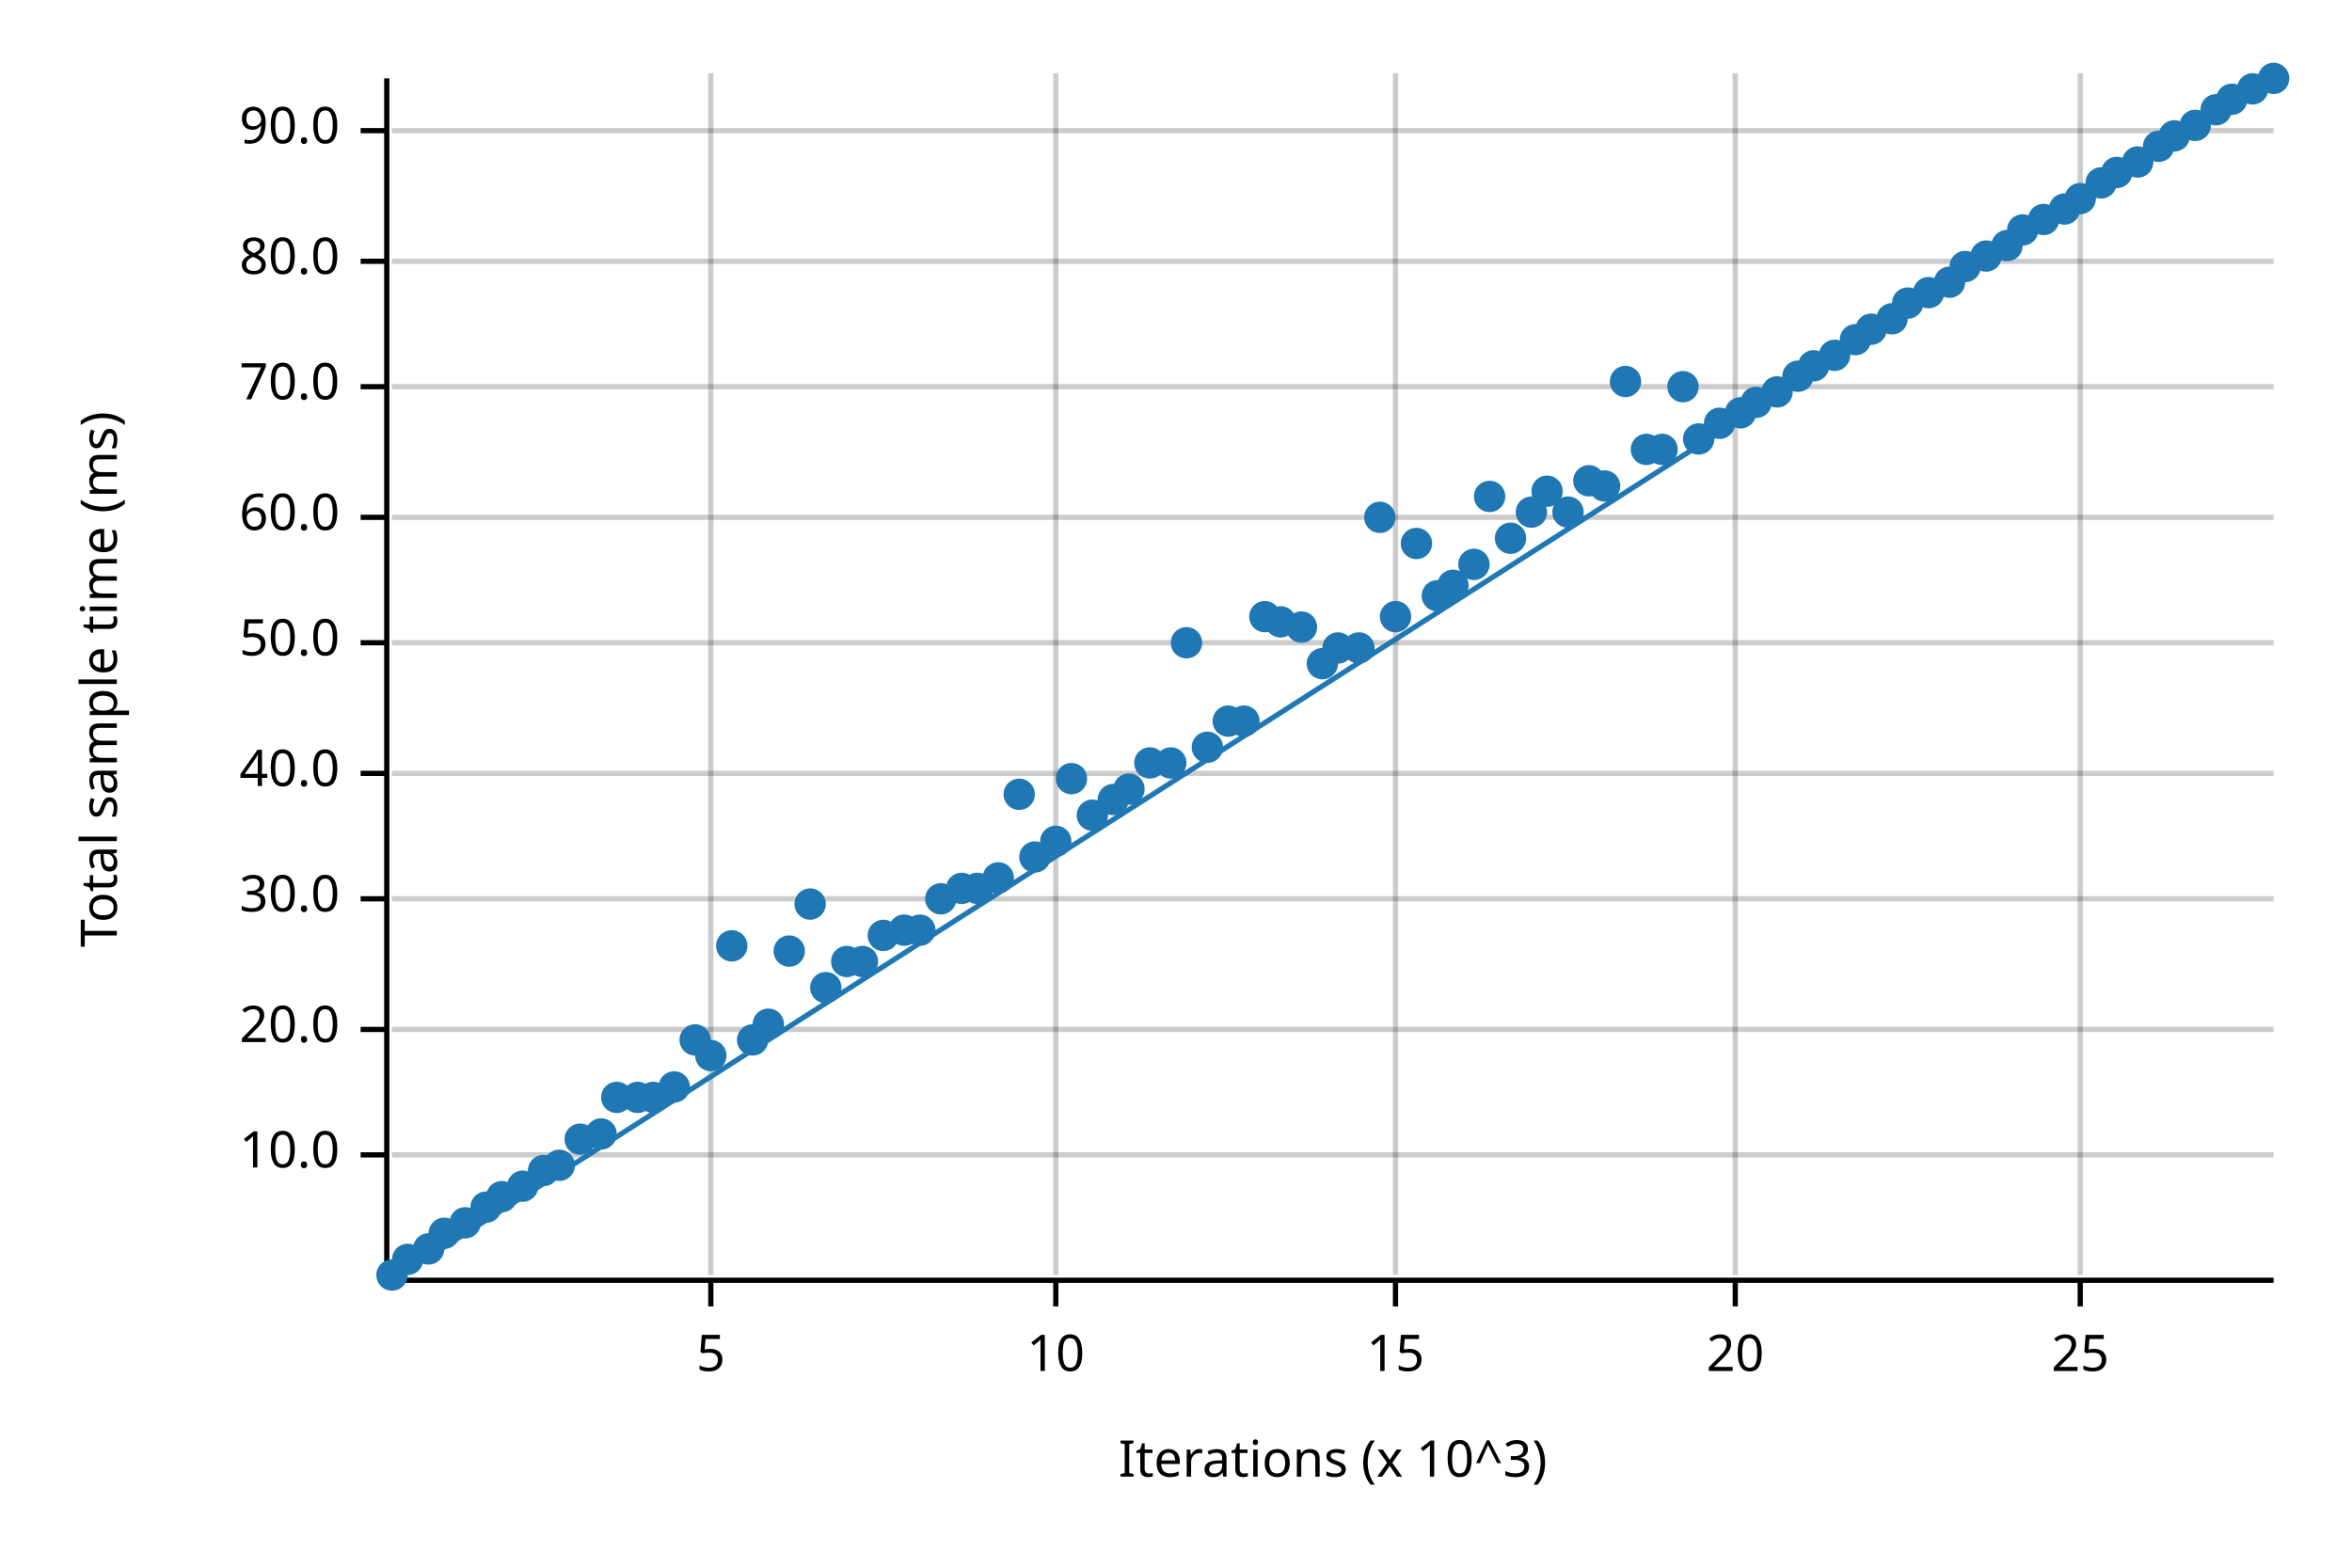
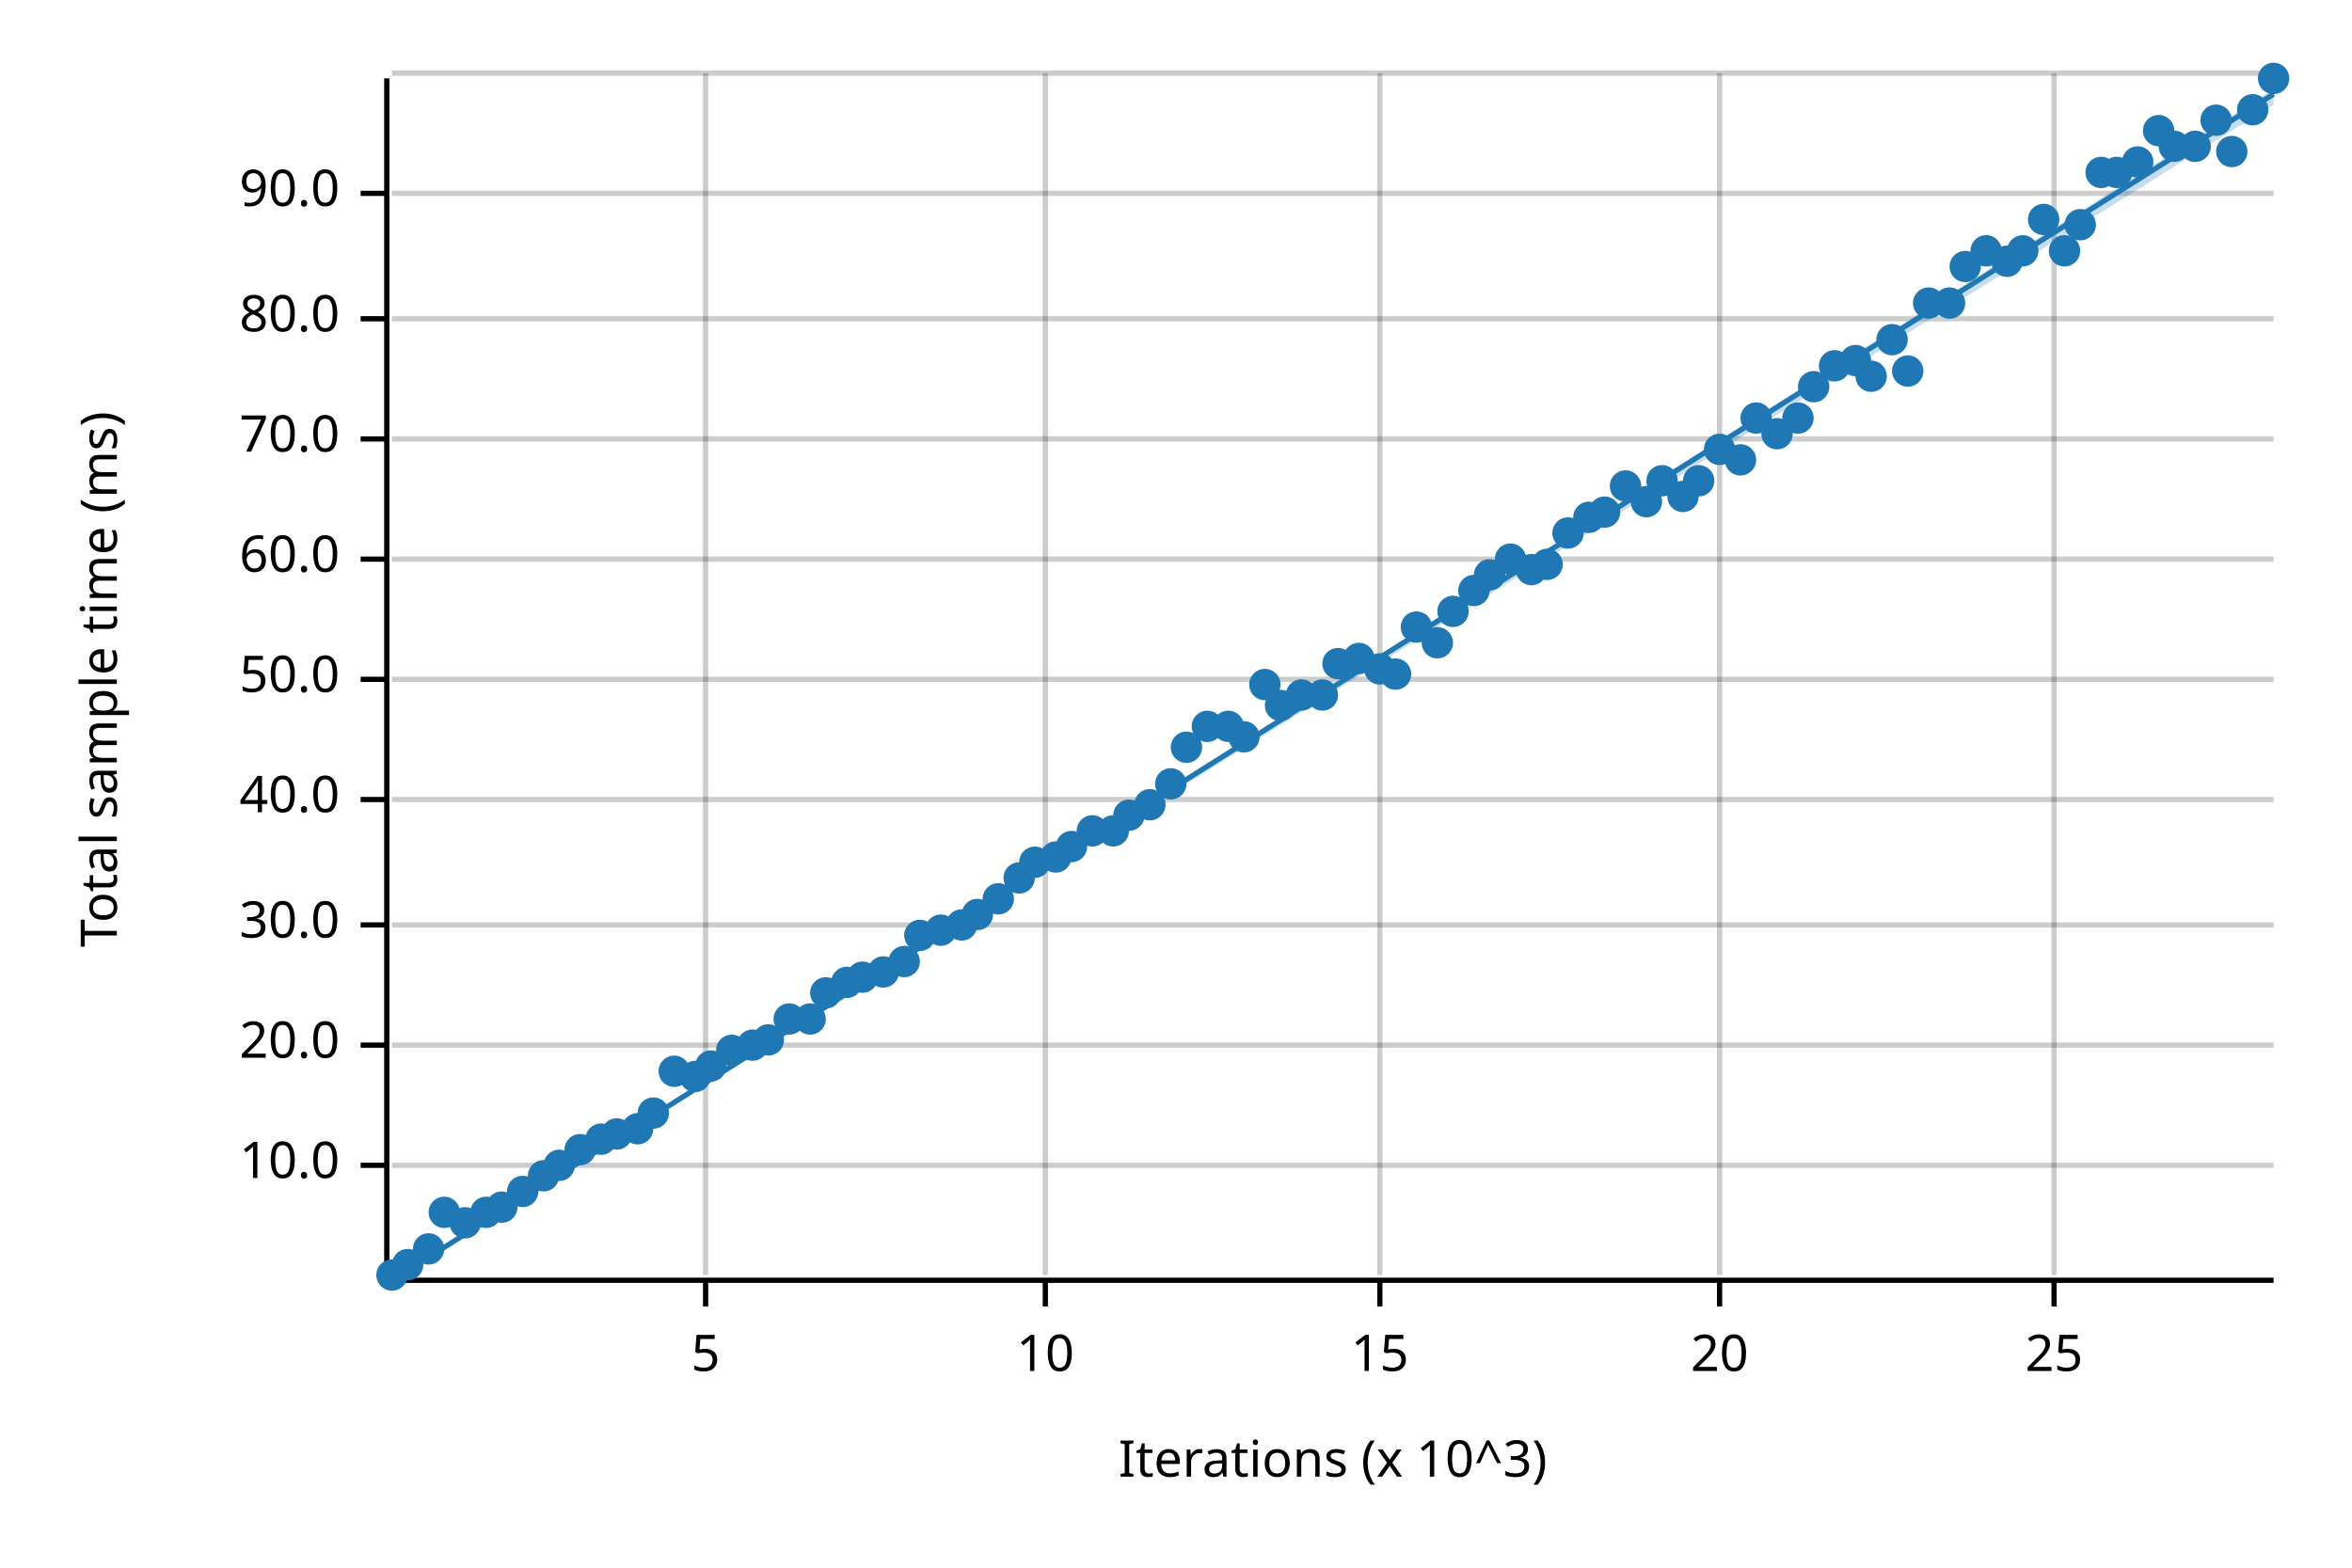
<svg xmlns="http://www.w3.org/2000/svg" width="450" height="300" viewBox="0 0 450 300">
  <text x="15" y="130" dy="0.76em" text-anchor="middle" font-family="sans-serif" font-size="9.677" opacity="1" fill="#000000" transform="rotate(270, 15, 130)">
Total sample time (ms)
</text>
  <text x="255" y="285" dy="-0.5ex" text-anchor="middle" font-family="sans-serif" font-size="9.677" opacity="1" fill="#000000">
Iterations (x 10^3)
</text>
-   <line opacity="0.2" stroke="#000000" stroke-width="1" x1="136" y1="244" x2="136" y2="14" />
-   <line opacity="0.2" stroke="#000000" stroke-width="1" x1="202" y1="244" x2="202" y2="14" />
-   <line opacity="0.2" stroke="#000000" stroke-width="1" x1="267" y1="244" x2="267" y2="14" />
-   <line opacity="0.2" stroke="#000000" stroke-width="1" x1="332" y1="244" x2="332" y2="14" />
-   <line opacity="0.2" stroke="#000000" stroke-width="1" x1="398" y1="244" x2="398" y2="14" />
-   <line opacity="0.2" stroke="#000000" stroke-width="1" x1="75" y1="221" x2="435" y2="221" />
-   <line opacity="0.2" stroke="#000000" stroke-width="1" x1="75" y1="197" x2="435" y2="197" />
-   <line opacity="0.2" stroke="#000000" stroke-width="1" x1="75" y1="172" x2="435" y2="172" />
-   <line opacity="0.2" stroke="#000000" stroke-width="1" x1="75" y1="148" x2="435" y2="148" />
-   <line opacity="0.2" stroke="#000000" stroke-width="1" x1="75" y1="123" x2="435" y2="123" />
-   <line opacity="0.2" stroke="#000000" stroke-width="1" x1="75" y1="99" x2="435" y2="99" />
-   <line opacity="0.2" stroke="#000000" stroke-width="1" x1="75" y1="74" x2="435" y2="74" />
-   <line opacity="0.2" stroke="#000000" stroke-width="1" x1="75" y1="50" x2="435" y2="50" />
-   <line opacity="0.2" stroke="#000000" stroke-width="1" x1="75" y1="25" x2="435" y2="25" />
+   <line opacity="0.2" stroke="#000000" stroke-width="1" x1="135" y1="244" x2="135" y2="14" />
+   <line opacity="0.2" stroke="#000000" stroke-width="1" x1="200" y1="244" x2="200" y2="14" />
+   <line opacity="0.2" stroke="#000000" stroke-width="1" x1="264" y1="244" x2="264" y2="14" />
+   <line opacity="0.2" stroke="#000000" stroke-width="1" x1="329" y1="244" x2="329" y2="14" />
+   <line opacity="0.2" stroke="#000000" stroke-width="1" x1="393" y1="244" x2="393" y2="14" />
+   <line opacity="0.2" stroke="#000000" stroke-width="1" x1="75" y1="223" x2="435" y2="223" />
+   <line opacity="0.2" stroke="#000000" stroke-width="1" x1="75" y1="200" x2="435" y2="200" />
+   <line opacity="0.2" stroke="#000000" stroke-width="1" x1="75" y1="177" x2="435" y2="177" />
+   <line opacity="0.2" stroke="#000000" stroke-width="1" x1="75" y1="153" x2="435" y2="153" />
+   <line opacity="0.2" stroke="#000000" stroke-width="1" x1="75" y1="130" x2="435" y2="130" />
+   <line opacity="0.2" stroke="#000000" stroke-width="1" x1="75" y1="107" x2="435" y2="107" />
+   <line opacity="0.2" stroke="#000000" stroke-width="1" x1="75" y1="84" x2="435" y2="84" />
+   <line opacity="0.2" stroke="#000000" stroke-width="1" x1="75" y1="61" x2="435" y2="61" />
+   <line opacity="0.2" stroke="#000000" stroke-width="1" x1="75" y1="37" x2="435" y2="37" />
+   <line opacity="0.2" stroke="#000000" stroke-width="1" x1="75" y1="14" x2="435" y2="14" />
  <polyline fill="none" opacity="1" stroke="#000000" stroke-width="1" points="74,15 74,245 " />
-   <text x="65" y="221" dy="0.5ex" text-anchor="end" font-family="sans-serif" font-size="9.677" opacity="1" fill="#000000">
+   <text x="65" y="223" dy="0.5ex" text-anchor="end" font-family="sans-serif" font-size="9.677" opacity="1" fill="#000000">
10.0
</text>
-   <polyline fill="none" opacity="1" stroke="#000000" stroke-width="1" points="69,221 74,221 " />
-   <text x="65" y="197" dy="0.5ex" text-anchor="end" font-family="sans-serif" font-size="9.677" opacity="1" fill="#000000">
+   <polyline fill="none" opacity="1" stroke="#000000" stroke-width="1" points="69,223 74,223 " />
+   <text x="65" y="200" dy="0.5ex" text-anchor="end" font-family="sans-serif" font-size="9.677" opacity="1" fill="#000000">
20.0
</text>
-   <polyline fill="none" opacity="1" stroke="#000000" stroke-width="1" points="69,197 74,197 " />
-   <text x="65" y="172" dy="0.5ex" text-anchor="end" font-family="sans-serif" font-size="9.677" opacity="1" fill="#000000">
+   <polyline fill="none" opacity="1" stroke="#000000" stroke-width="1" points="69,200 74,200 " />
+   <text x="65" y="177" dy="0.5ex" text-anchor="end" font-family="sans-serif" font-size="9.677" opacity="1" fill="#000000">
30.0
</text>
-   <polyline fill="none" opacity="1" stroke="#000000" stroke-width="1" points="69,172 74,172 " />
-   <text x="65" y="148" dy="0.5ex" text-anchor="end" font-family="sans-serif" font-size="9.677" opacity="1" fill="#000000">
+   <polyline fill="none" opacity="1" stroke="#000000" stroke-width="1" points="69,177 74,177 " />
+   <text x="65" y="153" dy="0.5ex" text-anchor="end" font-family="sans-serif" font-size="9.677" opacity="1" fill="#000000">
40.0
</text>
-   <polyline fill="none" opacity="1" stroke="#000000" stroke-width="1" points="69,148 74,148 " />
-   <text x="65" y="123" dy="0.5ex" text-anchor="end" font-family="sans-serif" font-size="9.677" opacity="1" fill="#000000">
+   <polyline fill="none" opacity="1" stroke="#000000" stroke-width="1" points="69,153 74,153 " />
+   <text x="65" y="130" dy="0.5ex" text-anchor="end" font-family="sans-serif" font-size="9.677" opacity="1" fill="#000000">
50.0
</text>
-   <polyline fill="none" opacity="1" stroke="#000000" stroke-width="1" points="69,123 74,123 " />
-   <text x="65" y="99" dy="0.5ex" text-anchor="end" font-family="sans-serif" font-size="9.677" opacity="1" fill="#000000">
+   <polyline fill="none" opacity="1" stroke="#000000" stroke-width="1" points="69,130 74,130 " />
+   <text x="65" y="107" dy="0.5ex" text-anchor="end" font-family="sans-serif" font-size="9.677" opacity="1" fill="#000000">
60.0
</text>
-   <polyline fill="none" opacity="1" stroke="#000000" stroke-width="1" points="69,99 74,99 " />
-   <text x="65" y="74" dy="0.5ex" text-anchor="end" font-family="sans-serif" font-size="9.677" opacity="1" fill="#000000">
+   <polyline fill="none" opacity="1" stroke="#000000" stroke-width="1" points="69,107 74,107 " />
+   <text x="65" y="84" dy="0.5ex" text-anchor="end" font-family="sans-serif" font-size="9.677" opacity="1" fill="#000000">
70.0
</text>
-   <polyline fill="none" opacity="1" stroke="#000000" stroke-width="1" points="69,74 74,74 " />
-   <text x="65" y="50" dy="0.5ex" text-anchor="end" font-family="sans-serif" font-size="9.677" opacity="1" fill="#000000">
+   <polyline fill="none" opacity="1" stroke="#000000" stroke-width="1" points="69,84 74,84 " />
+   <text x="65" y="61" dy="0.5ex" text-anchor="end" font-family="sans-serif" font-size="9.677" opacity="1" fill="#000000">
80.0
</text>
-   <polyline fill="none" opacity="1" stroke="#000000" stroke-width="1" points="69,50 74,50 " />
-   <text x="65" y="25" dy="0.5ex" text-anchor="end" font-family="sans-serif" font-size="9.677" opacity="1" fill="#000000">
+   <polyline fill="none" opacity="1" stroke="#000000" stroke-width="1" points="69,61 74,61 " />
+   <text x="65" y="37" dy="0.5ex" text-anchor="end" font-family="sans-serif" font-size="9.677" opacity="1" fill="#000000">
90.0
</text>
-   <polyline fill="none" opacity="1" stroke="#000000" stroke-width="1" points="69,25 74,25 " />
+   <polyline fill="none" opacity="1" stroke="#000000" stroke-width="1" points="69,37 74,37 " />
  <polyline fill="none" opacity="1" stroke="#000000" stroke-width="1" points="75,245 435,245 " />
-   <text x="136" y="255" dy="0.76em" text-anchor="middle" font-family="sans-serif" font-size="9.677" opacity="1" fill="#000000">
+   <text x="135" y="255" dy="0.76em" text-anchor="middle" font-family="sans-serif" font-size="9.677" opacity="1" fill="#000000">
5
</text>
-   <polyline fill="none" opacity="1" stroke="#000000" stroke-width="1" points="136,245 136,250 " />
-   <text x="202" y="255" dy="0.76em" text-anchor="middle" font-family="sans-serif" font-size="9.677" opacity="1" fill="#000000">
+   <polyline fill="none" opacity="1" stroke="#000000" stroke-width="1" points="135,245 135,250 " />
+   <text x="200" y="255" dy="0.76em" text-anchor="middle" font-family="sans-serif" font-size="9.677" opacity="1" fill="#000000">
10
</text>
-   <polyline fill="none" opacity="1" stroke="#000000" stroke-width="1" points="202,245 202,250 " />
-   <text x="267" y="255" dy="0.76em" text-anchor="middle" font-family="sans-serif" font-size="9.677" opacity="1" fill="#000000">
+   <polyline fill="none" opacity="1" stroke="#000000" stroke-width="1" points="200,245 200,250 " />
+   <text x="264" y="255" dy="0.76em" text-anchor="middle" font-family="sans-serif" font-size="9.677" opacity="1" fill="#000000">
15
</text>
-   <polyline fill="none" opacity="1" stroke="#000000" stroke-width="1" points="267,245 267,250 " />
-   <text x="332" y="255" dy="0.76em" text-anchor="middle" font-family="sans-serif" font-size="9.677" opacity="1" fill="#000000">
+   <polyline fill="none" opacity="1" stroke="#000000" stroke-width="1" points="264,245 264,250 " />
+   <text x="329" y="255" dy="0.76em" text-anchor="middle" font-family="sans-serif" font-size="9.677" opacity="1" fill="#000000">
20
</text>
-   <polyline fill="none" opacity="1" stroke="#000000" stroke-width="1" points="332,245 332,250 " />
-   <text x="398" y="255" dy="0.76em" text-anchor="middle" font-family="sans-serif" font-size="9.677" opacity="1" fill="#000000">
+   <polyline fill="none" opacity="1" stroke="#000000" stroke-width="1" points="329,245 329,250 " />
+   <text x="393" y="255" dy="0.76em" text-anchor="middle" font-family="sans-serif" font-size="9.677" opacity="1" fill="#000000">
25
</text>
-   <polyline fill="none" opacity="1" stroke="#000000" stroke-width="1" points="398,245 398,250 " />
+   <polyline fill="none" opacity="1" stroke="#000000" stroke-width="1" points="393,245 393,250 " />
  <circle cx="75" cy="244" r="3" opacity="1" fill="#1F78B4" stroke="none" stroke-width="1" />
-   <circle cx="78" cy="241" r="3" opacity="1" fill="#1F78B4" stroke="none" stroke-width="1" />
+   <circle cx="78" cy="242" r="3" opacity="1" fill="#1F78B4" stroke="none" stroke-width="1" />
  <circle cx="82" cy="239" r="3" opacity="1" fill="#1F78B4" stroke="none" stroke-width="1" />
-   <circle cx="85" cy="236" r="3" opacity="1" fill="#1F78B4" stroke="none" stroke-width="1" />
+   <circle cx="85" cy="232" r="3" opacity="1" fill="#1F78B4" stroke="none" stroke-width="1" />
  <circle cx="89" cy="234" r="3" opacity="1" fill="#1F78B4" stroke="none" stroke-width="1" />
-   <circle cx="93" cy="231" r="3" opacity="1" fill="#1F78B4" stroke="none" stroke-width="1" />
-   <circle cx="96" cy="229" r="3" opacity="1" fill="#1F78B4" stroke="none" stroke-width="1" />
-   <circle cx="100" cy="227" r="3" opacity="1" fill="#1F78B4" stroke="none" stroke-width="1" />
-   <circle cx="104" cy="224" r="3" opacity="1" fill="#1F78B4" stroke="none" stroke-width="1" />
+   <circle cx="93" cy="232" r="3" opacity="1" fill="#1F78B4" stroke="none" stroke-width="1" />
+   <circle cx="96" cy="231" r="3" opacity="1" fill="#1F78B4" stroke="none" stroke-width="1" />
+   <circle cx="100" cy="228" r="3" opacity="1" fill="#1F78B4" stroke="none" stroke-width="1" />
+   <circle cx="104" cy="225" r="3" opacity="1" fill="#1F78B4" stroke="none" stroke-width="1" />
  <circle cx="107" cy="223" r="3" opacity="1" fill="#1F78B4" stroke="none" stroke-width="1" />
-   <circle cx="111" cy="218" r="3" opacity="1" fill="#1F78B4" stroke="none" stroke-width="1" />
-   <circle cx="115" cy="217" r="3" opacity="1" fill="#1F78B4" stroke="none" stroke-width="1" />
-   <circle cx="118" cy="210" r="3" opacity="1" fill="#1F78B4" stroke="none" stroke-width="1" />
-   <circle cx="122" cy="210" r="3" opacity="1" fill="#1F78B4" stroke="none" stroke-width="1" />
-   <circle cx="125" cy="210" r="3" opacity="1" fill="#1F78B4" stroke="none" stroke-width="1" />
-   <circle cx="129" cy="208" r="3" opacity="1" fill="#1F78B4" stroke="none" stroke-width="1" />
-   <circle cx="133" cy="199" r="3" opacity="1" fill="#1F78B4" stroke="none" stroke-width="1" />
-   <circle cx="136" cy="202" r="3" opacity="1" fill="#1F78B4" stroke="none" stroke-width="1" />
-   <circle cx="140" cy="181" r="3" opacity="1" fill="#1F78B4" stroke="none" stroke-width="1" />
-   <circle cx="144" cy="199" r="3" opacity="1" fill="#1F78B4" stroke="none" stroke-width="1" />
-   <circle cx="147" cy="196" r="3" opacity="1" fill="#1F78B4" stroke="none" stroke-width="1" />
-   <circle cx="151" cy="182" r="3" opacity="1" fill="#1F78B4" stroke="none" stroke-width="1" />
-   <circle cx="155" cy="173" r="3" opacity="1" fill="#1F78B4" stroke="none" stroke-width="1" />
-   <circle cx="158" cy="189" r="3" opacity="1" fill="#1F78B4" stroke="none" stroke-width="1" />
-   <circle cx="162" cy="184" r="3" opacity="1" fill="#1F78B4" stroke="none" stroke-width="1" />
-   <circle cx="165" cy="184" r="3" opacity="1" fill="#1F78B4" stroke="none" stroke-width="1" />
-   <circle cx="169" cy="179" r="3" opacity="1" fill="#1F78B4" stroke="none" stroke-width="1" />
-   <circle cx="173" cy="178" r="3" opacity="1" fill="#1F78B4" stroke="none" stroke-width="1" />
-   <circle cx="176" cy="178" r="3" opacity="1" fill="#1F78B4" stroke="none" stroke-width="1" />
-   <circle cx="180" cy="172" r="3" opacity="1" fill="#1F78B4" stroke="none" stroke-width="1" />
-   <circle cx="184" cy="170" r="3" opacity="1" fill="#1F78B4" stroke="none" stroke-width="1" />
-   <circle cx="187" cy="170" r="3" opacity="1" fill="#1F78B4" stroke="none" stroke-width="1" />
-   <circle cx="191" cy="168" r="3" opacity="1" fill="#1F78B4" stroke="none" stroke-width="1" />
-   <circle cx="195" cy="152" r="3" opacity="1" fill="#1F78B4" stroke="none" stroke-width="1" />
-   <circle cx="198" cy="164" r="3" opacity="1" fill="#1F78B4" stroke="none" stroke-width="1" />
-   <circle cx="202" cy="161" r="3" opacity="1" fill="#1F78B4" stroke="none" stroke-width="1" />
-   <circle cx="205" cy="149" r="3" opacity="1" fill="#1F78B4" stroke="none" stroke-width="1" />
-   <circle cx="209" cy="156" r="3" opacity="1" fill="#1F78B4" stroke="none" stroke-width="1" />
-   <circle cx="213" cy="153" r="3" opacity="1" fill="#1F78B4" stroke="none" stroke-width="1" />
-   <circle cx="216" cy="151" r="3" opacity="1" fill="#1F78B4" stroke="none" stroke-width="1" />
-   <circle cx="220" cy="146" r="3" opacity="1" fill="#1F78B4" stroke="none" stroke-width="1" />
-   <circle cx="224" cy="146" r="3" opacity="1" fill="#1F78B4" stroke="none" stroke-width="1" />
-   <circle cx="227" cy="123" r="3" opacity="1" fill="#1F78B4" stroke="none" stroke-width="1" />
-   <circle cx="231" cy="143" r="3" opacity="1" fill="#1F78B4" stroke="none" stroke-width="1" />
-   <circle cx="235" cy="138" r="3" opacity="1" fill="#1F78B4" stroke="none" stroke-width="1" />
-   <circle cx="238" cy="138" r="3" opacity="1" fill="#1F78B4" stroke="none" stroke-width="1" />
-   <circle cx="242" cy="118" r="3" opacity="1" fill="#1F78B4" stroke="none" stroke-width="1" />
-   <circle cx="245" cy="119" r="3" opacity="1" fill="#1F78B4" stroke="none" stroke-width="1" />
-   <circle cx="249" cy="120" r="3" opacity="1" fill="#1F78B4" stroke="none" stroke-width="1" />
-   <circle cx="253" cy="127" r="3" opacity="1" fill="#1F78B4" stroke="none" stroke-width="1" />
-   <circle cx="256" cy="124" r="3" opacity="1" fill="#1F78B4" stroke="none" stroke-width="1" />
-   <circle cx="260" cy="124" r="3" opacity="1" fill="#1F78B4" stroke="none" stroke-width="1" />
-   <circle cx="264" cy="99" r="3" opacity="1" fill="#1F78B4" stroke="none" stroke-width="1" />
-   <circle cx="267" cy="118" r="3" opacity="1" fill="#1F78B4" stroke="none" stroke-width="1" />
-   <circle cx="271" cy="104" r="3" opacity="1" fill="#1F78B4" stroke="none" stroke-width="1" />
-   <circle cx="275" cy="114" r="3" opacity="1" fill="#1F78B4" stroke="none" stroke-width="1" />
-   <circle cx="278" cy="112" r="3" opacity="1" fill="#1F78B4" stroke="none" stroke-width="1" />
-   <circle cx="282" cy="108" r="3" opacity="1" fill="#1F78B4" stroke="none" stroke-width="1" />
-   <circle cx="285" cy="95" r="3" opacity="1" fill="#1F78B4" stroke="none" stroke-width="1" />
-   <circle cx="289" cy="103" r="3" opacity="1" fill="#1F78B4" stroke="none" stroke-width="1" />
-   <circle cx="293" cy="98" r="3" opacity="1" fill="#1F78B4" stroke="none" stroke-width="1" />
-   <circle cx="296" cy="94" r="3" opacity="1" fill="#1F78B4" stroke="none" stroke-width="1" />
-   <circle cx="300" cy="98" r="3" opacity="1" fill="#1F78B4" stroke="none" stroke-width="1" />
-   <circle cx="304" cy="92" r="3" opacity="1" fill="#1F78B4" stroke="none" stroke-width="1" />
-   <circle cx="307" cy="93" r="3" opacity="1" fill="#1F78B4" stroke="none" stroke-width="1" />
-   <circle cx="311" cy="73" r="3" opacity="1" fill="#1F78B4" stroke="none" stroke-width="1" />
-   <circle cx="315" cy="86" r="3" opacity="1" fill="#1F78B4" stroke="none" stroke-width="1" />
-   <circle cx="318" cy="86" r="3" opacity="1" fill="#1F78B4" stroke="none" stroke-width="1" />
-   <circle cx="322" cy="74" r="3" opacity="1" fill="#1F78B4" stroke="none" stroke-width="1" />
-   <circle cx="325" cy="84" r="3" opacity="1" fill="#1F78B4" stroke="none" stroke-width="1" />
-   <circle cx="329" cy="81" r="3" opacity="1" fill="#1F78B4" stroke="none" stroke-width="1" />
-   <circle cx="333" cy="79" r="3" opacity="1" fill="#1F78B4" stroke="none" stroke-width="1" />
-   <circle cx="336" cy="77" r="3" opacity="1" fill="#1F78B4" stroke="none" stroke-width="1" />
-   <circle cx="340" cy="75" r="3" opacity="1" fill="#1F78B4" stroke="none" stroke-width="1" />
-   <circle cx="344" cy="72" r="3" opacity="1" fill="#1F78B4" stroke="none" stroke-width="1" />
-   <circle cx="347" cy="70" r="3" opacity="1" fill="#1F78B4" stroke="none" stroke-width="1" />
-   <circle cx="351" cy="68" r="3" opacity="1" fill="#1F78B4" stroke="none" stroke-width="1" />
-   <circle cx="355" cy="65" r="3" opacity="1" fill="#1F78B4" stroke="none" stroke-width="1" />
-   <circle cx="358" cy="63" r="3" opacity="1" fill="#1F78B4" stroke="none" stroke-width="1" />
-   <circle cx="362" cy="61" r="3" opacity="1" fill="#1F78B4" stroke="none" stroke-width="1" />
-   <circle cx="365" cy="58" r="3" opacity="1" fill="#1F78B4" stroke="none" stroke-width="1" />
-   <circle cx="369" cy="56" r="3" opacity="1" fill="#1F78B4" stroke="none" stroke-width="1" />
-   <circle cx="373" cy="54" r="3" opacity="1" fill="#1F78B4" stroke="none" stroke-width="1" />
+   <circle cx="111" cy="220" r="3" opacity="1" fill="#1F78B4" stroke="none" stroke-width="1" />
+   <circle cx="115" cy="218" r="3" opacity="1" fill="#1F78B4" stroke="none" stroke-width="1" />
+   <circle cx="118" cy="217" r="3" opacity="1" fill="#1F78B4" stroke="none" stroke-width="1" />
+   <circle cx="122" cy="216" r="3" opacity="1" fill="#1F78B4" stroke="none" stroke-width="1" />
+   <circle cx="125" cy="213" r="3" opacity="1" fill="#1F78B4" stroke="none" stroke-width="1" />
+   <circle cx="129" cy="205" r="3" opacity="1" fill="#1F78B4" stroke="none" stroke-width="1" />
+   <circle cx="133" cy="206" r="3" opacity="1" fill="#1F78B4" stroke="none" stroke-width="1" />
+   <circle cx="136" cy="204" r="3" opacity="1" fill="#1F78B4" stroke="none" stroke-width="1" />
+   <circle cx="140" cy="201" r="3" opacity="1" fill="#1F78B4" stroke="none" stroke-width="1" />
+   <circle cx="144" cy="200" r="3" opacity="1" fill="#1F78B4" stroke="none" stroke-width="1" />
+   <circle cx="147" cy="199" r="3" opacity="1" fill="#1F78B4" stroke="none" stroke-width="1" />
+   <circle cx="151" cy="195" r="3" opacity="1" fill="#1F78B4" stroke="none" stroke-width="1" />
+   <circle cx="155" cy="195" r="3" opacity="1" fill="#1F78B4" stroke="none" stroke-width="1" />
+   <circle cx="158" cy="190" r="3" opacity="1" fill="#1F78B4" stroke="none" stroke-width="1" />
+   <circle cx="162" cy="188" r="3" opacity="1" fill="#1F78B4" stroke="none" stroke-width="1" />
+   <circle cx="165" cy="187" r="3" opacity="1" fill="#1F78B4" stroke="none" stroke-width="1" />
+   <circle cx="169" cy="186" r="3" opacity="1" fill="#1F78B4" stroke="none" stroke-width="1" />
+   <circle cx="173" cy="184" r="3" opacity="1" fill="#1F78B4" stroke="none" stroke-width="1" />
+   <circle cx="176" cy="179" r="3" opacity="1" fill="#1F78B4" stroke="none" stroke-width="1" />
+   <circle cx="180" cy="178" r="3" opacity="1" fill="#1F78B4" stroke="none" stroke-width="1" />
+   <circle cx="184" cy="177" r="3" opacity="1" fill="#1F78B4" stroke="none" stroke-width="1" />
+   <circle cx="187" cy="175" r="3" opacity="1" fill="#1F78B4" stroke="none" stroke-width="1" />
+   <circle cx="191" cy="172" r="3" opacity="1" fill="#1F78B4" stroke="none" stroke-width="1" />
+   <circle cx="195" cy="168" r="3" opacity="1" fill="#1F78B4" stroke="none" stroke-width="1" />
+   <circle cx="198" cy="165" r="3" opacity="1" fill="#1F78B4" stroke="none" stroke-width="1" />
+   <circle cx="202" cy="164" r="3" opacity="1" fill="#1F78B4" stroke="none" stroke-width="1" />
+   <circle cx="205" cy="162" r="3" opacity="1" fill="#1F78B4" stroke="none" stroke-width="1" />
+   <circle cx="209" cy="159" r="3" opacity="1" fill="#1F78B4" stroke="none" stroke-width="1" />
+   <circle cx="213" cy="159" r="3" opacity="1" fill="#1F78B4" stroke="none" stroke-width="1" />
+   <circle cx="216" cy="156" r="3" opacity="1" fill="#1F78B4" stroke="none" stroke-width="1" />
+   <circle cx="220" cy="154" r="3" opacity="1" fill="#1F78B4" stroke="none" stroke-width="1" />
+   <circle cx="224" cy="150" r="3" opacity="1" fill="#1F78B4" stroke="none" stroke-width="1" />
+   <circle cx="227" cy="143" r="3" opacity="1" fill="#1F78B4" stroke="none" stroke-width="1" />
+   <circle cx="231" cy="139" r="3" opacity="1" fill="#1F78B4" stroke="none" stroke-width="1" />
+   <circle cx="235" cy="139" r="3" opacity="1" fill="#1F78B4" stroke="none" stroke-width="1" />
+   <circle cx="238" cy="141" r="3" opacity="1" fill="#1F78B4" stroke="none" stroke-width="1" />
+   <circle cx="242" cy="131" r="3" opacity="1" fill="#1F78B4" stroke="none" stroke-width="1" />
+   <circle cx="245" cy="135" r="3" opacity="1" fill="#1F78B4" stroke="none" stroke-width="1" />
+   <circle cx="249" cy="133" r="3" opacity="1" fill="#1F78B4" stroke="none" stroke-width="1" />
+   <circle cx="253" cy="133" r="3" opacity="1" fill="#1F78B4" stroke="none" stroke-width="1" />
+   <circle cx="256" cy="127" r="3" opacity="1" fill="#1F78B4" stroke="none" stroke-width="1" />
+   <circle cx="260" cy="126" r="3" opacity="1" fill="#1F78B4" stroke="none" stroke-width="1" />
+   <circle cx="264" cy="128" r="3" opacity="1" fill="#1F78B4" stroke="none" stroke-width="1" />
+   <circle cx="267" cy="129" r="3" opacity="1" fill="#1F78B4" stroke="none" stroke-width="1" />
+   <circle cx="271" cy="120" r="3" opacity="1" fill="#1F78B4" stroke="none" stroke-width="1" />
+   <circle cx="275" cy="123" r="3" opacity="1" fill="#1F78B4" stroke="none" stroke-width="1" />
+   <circle cx="278" cy="117" r="3" opacity="1" fill="#1F78B4" stroke="none" stroke-width="1" />
+   <circle cx="282" cy="113" r="3" opacity="1" fill="#1F78B4" stroke="none" stroke-width="1" />
+   <circle cx="285" cy="110" r="3" opacity="1" fill="#1F78B4" stroke="none" stroke-width="1" />
+   <circle cx="289" cy="107" r="3" opacity="1" fill="#1F78B4" stroke="none" stroke-width="1" />
+   <circle cx="293" cy="109" r="3" opacity="1" fill="#1F78B4" stroke="none" stroke-width="1" />
+   <circle cx="296" cy="108" r="3" opacity="1" fill="#1F78B4" stroke="none" stroke-width="1" />
+   <circle cx="300" cy="102" r="3" opacity="1" fill="#1F78B4" stroke="none" stroke-width="1" />
+   <circle cx="304" cy="99" r="3" opacity="1" fill="#1F78B4" stroke="none" stroke-width="1" />
+   <circle cx="307" cy="98" r="3" opacity="1" fill="#1F78B4" stroke="none" stroke-width="1" />
+   <circle cx="311" cy="93" r="3" opacity="1" fill="#1F78B4" stroke="none" stroke-width="1" />
+   <circle cx="315" cy="96" r="3" opacity="1" fill="#1F78B4" stroke="none" stroke-width="1" />
+   <circle cx="318" cy="92" r="3" opacity="1" fill="#1F78B4" stroke="none" stroke-width="1" />
+   <circle cx="322" cy="95" r="3" opacity="1" fill="#1F78B4" stroke="none" stroke-width="1" />
+   <circle cx="325" cy="92" r="3" opacity="1" fill="#1F78B4" stroke="none" stroke-width="1" />
+   <circle cx="329" cy="86" r="3" opacity="1" fill="#1F78B4" stroke="none" stroke-width="1" />
+   <circle cx="333" cy="88" r="3" opacity="1" fill="#1F78B4" stroke="none" stroke-width="1" />
+   <circle cx="336" cy="80" r="3" opacity="1" fill="#1F78B4" stroke="none" stroke-width="1" />
+   <circle cx="340" cy="83" r="3" opacity="1" fill="#1F78B4" stroke="none" stroke-width="1" />
+   <circle cx="344" cy="80" r="3" opacity="1" fill="#1F78B4" stroke="none" stroke-width="1" />
+   <circle cx="347" cy="74" r="3" opacity="1" fill="#1F78B4" stroke="none" stroke-width="1" />
+   <circle cx="351" cy="70" r="3" opacity="1" fill="#1F78B4" stroke="none" stroke-width="1" />
+   <circle cx="355" cy="69" r="3" opacity="1" fill="#1F78B4" stroke="none" stroke-width="1" />
+   <circle cx="358" cy="72" r="3" opacity="1" fill="#1F78B4" stroke="none" stroke-width="1" />
+   <circle cx="362" cy="65" r="3" opacity="1" fill="#1F78B4" stroke="none" stroke-width="1" />
+   <circle cx="365" cy="71" r="3" opacity="1" fill="#1F78B4" stroke="none" stroke-width="1" />
+   <circle cx="369" cy="58" r="3" opacity="1" fill="#1F78B4" stroke="none" stroke-width="1" />
+   <circle cx="373" cy="58" r="3" opacity="1" fill="#1F78B4" stroke="none" stroke-width="1" />
  <circle cx="376" cy="51" r="3" opacity="1" fill="#1F78B4" stroke="none" stroke-width="1" />
-   <circle cx="380" cy="49" r="3" opacity="1" fill="#1F78B4" stroke="none" stroke-width="1" />
-   <circle cx="384" cy="47" r="3" opacity="1" fill="#1F78B4" stroke="none" stroke-width="1" />
-   <circle cx="387" cy="44" r="3" opacity="1" fill="#1F78B4" stroke="none" stroke-width="1" />
+   <circle cx="380" cy="48" r="3" opacity="1" fill="#1F78B4" stroke="none" stroke-width="1" />
+   <circle cx="384" cy="50" r="3" opacity="1" fill="#1F78B4" stroke="none" stroke-width="1" />
+   <circle cx="387" cy="48" r="3" opacity="1" fill="#1F78B4" stroke="none" stroke-width="1" />
  <circle cx="391" cy="42" r="3" opacity="1" fill="#1F78B4" stroke="none" stroke-width="1" />
-   <circle cx="395" cy="40" r="3" opacity="1" fill="#1F78B4" stroke="none" stroke-width="1" />
-   <circle cx="398" cy="38" r="3" opacity="1" fill="#1F78B4" stroke="none" stroke-width="1" />
-   <circle cx="402" cy="35" r="3" opacity="1" fill="#1F78B4" stroke="none" stroke-width="1" />
+   <circle cx="395" cy="48" r="3" opacity="1" fill="#1F78B4" stroke="none" stroke-width="1" />
+   <circle cx="398" cy="43" r="3" opacity="1" fill="#1F78B4" stroke="none" stroke-width="1" />
+   <circle cx="402" cy="33" r="3" opacity="1" fill="#1F78B4" stroke="none" stroke-width="1" />
  <circle cx="405" cy="33" r="3" opacity="1" fill="#1F78B4" stroke="none" stroke-width="1" />
  <circle cx="409" cy="31" r="3" opacity="1" fill="#1F78B4" stroke="none" stroke-width="1" />
-   <circle cx="413" cy="28" r="3" opacity="1" fill="#1F78B4" stroke="none" stroke-width="1" />
-   <circle cx="416" cy="26" r="3" opacity="1" fill="#1F78B4" stroke="none" stroke-width="1" />
-   <circle cx="420" cy="24" r="3" opacity="1" fill="#1F78B4" stroke="none" stroke-width="1" />
-   <circle cx="424" cy="21" r="3" opacity="1" fill="#1F78B4" stroke="none" stroke-width="1" />
-   <circle cx="427" cy="19" r="3" opacity="1" fill="#1F78B4" stroke="none" stroke-width="1" />
-   <circle cx="431" cy="17" r="3" opacity="1" fill="#1F78B4" stroke="none" stroke-width="1" />
+   <circle cx="413" cy="25" r="3" opacity="1" fill="#1F78B4" stroke="none" stroke-width="1" />
+   <circle cx="416" cy="28" r="3" opacity="1" fill="#1F78B4" stroke="none" stroke-width="1" />
+   <circle cx="420" cy="28" r="3" opacity="1" fill="#1F78B4" stroke="none" stroke-width="1" />
+   <circle cx="424" cy="23" r="3" opacity="1" fill="#1F78B4" stroke="none" stroke-width="1" />
+   <circle cx="427" cy="29" r="3" opacity="1" fill="#1F78B4" stroke="none" stroke-width="1" />
+   <circle cx="431" cy="21" r="3" opacity="1" fill="#1F78B4" stroke="none" stroke-width="1" />
  <circle cx="435" cy="15" r="3" opacity="1" fill="#1F78B4" stroke="none" stroke-width="1" />
-   <polyline fill="none" opacity="1" stroke="#1F78B4" stroke-width="1" points="75,245 435,15 " />
-   <polygon opacity="0.25" fill="#1F78B4" points="75,245 435,15 435,15 " />
+   <polyline fill="none" opacity="1" stroke="#1F78B4" stroke-width="1" points="75,245 435,18 " />
+   <polygon opacity="0.25" fill="#1F78B4" points="75,245 435,20 435,17 " />
</svg>
